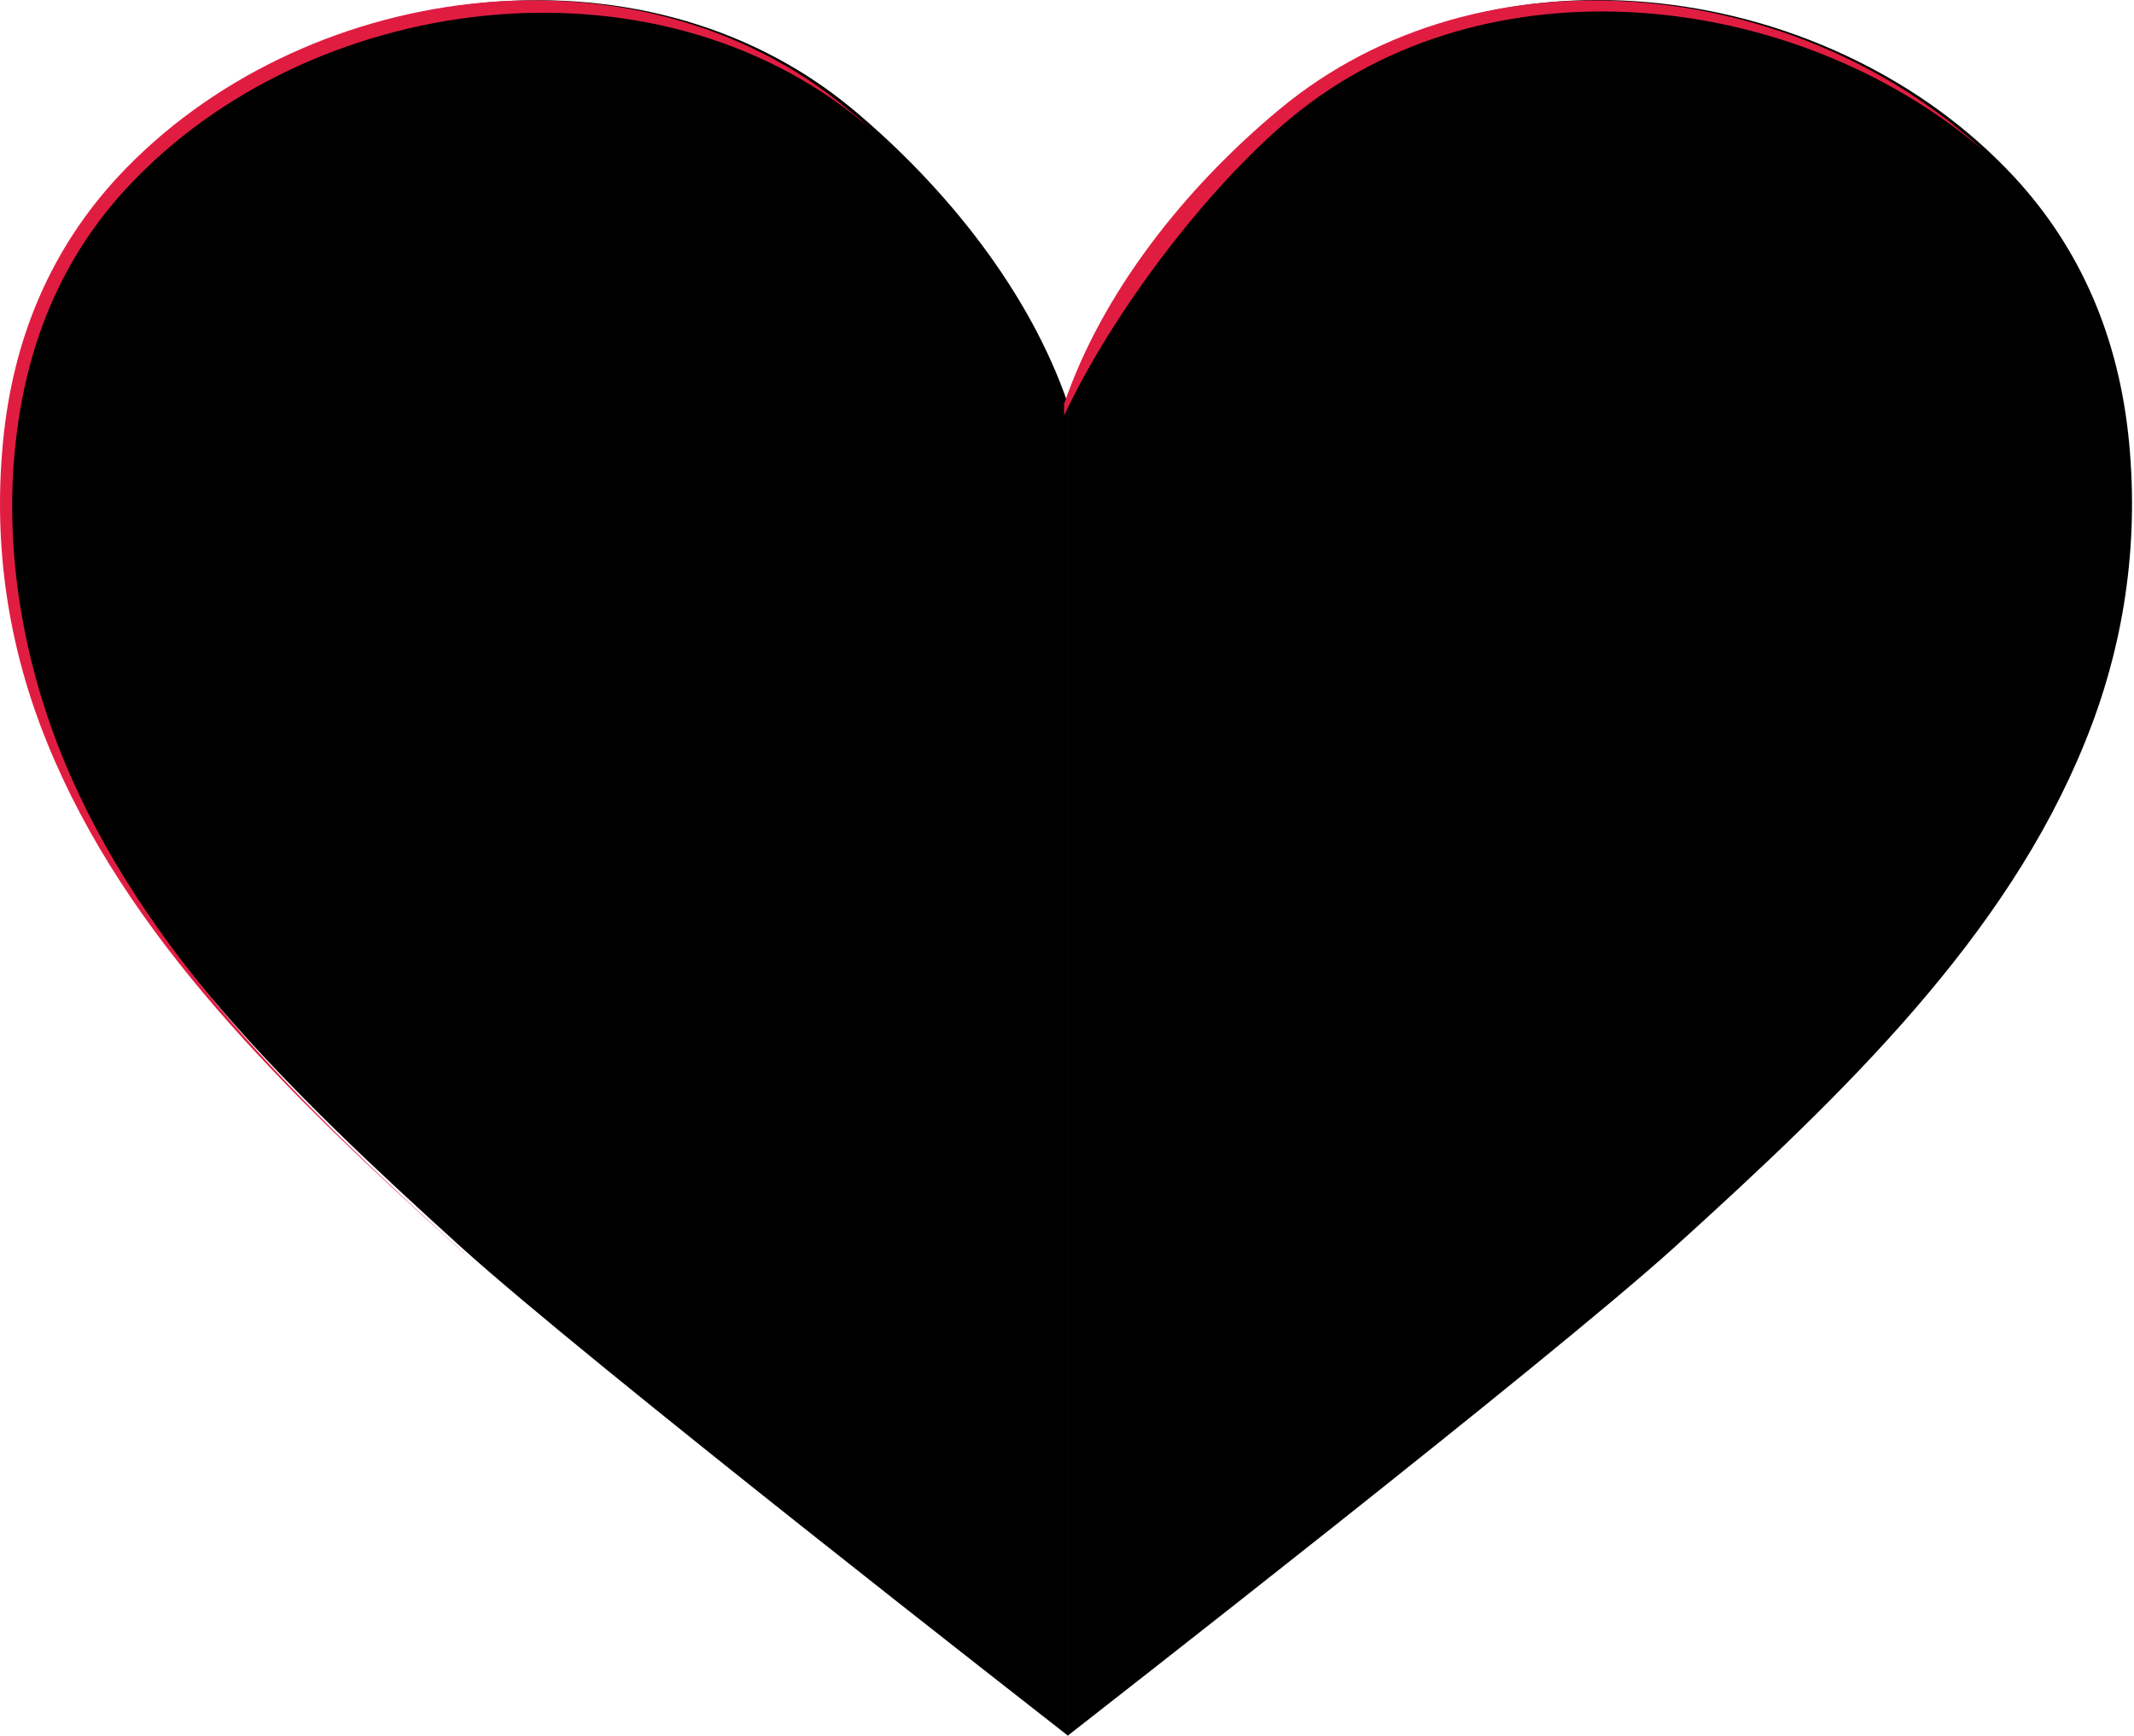
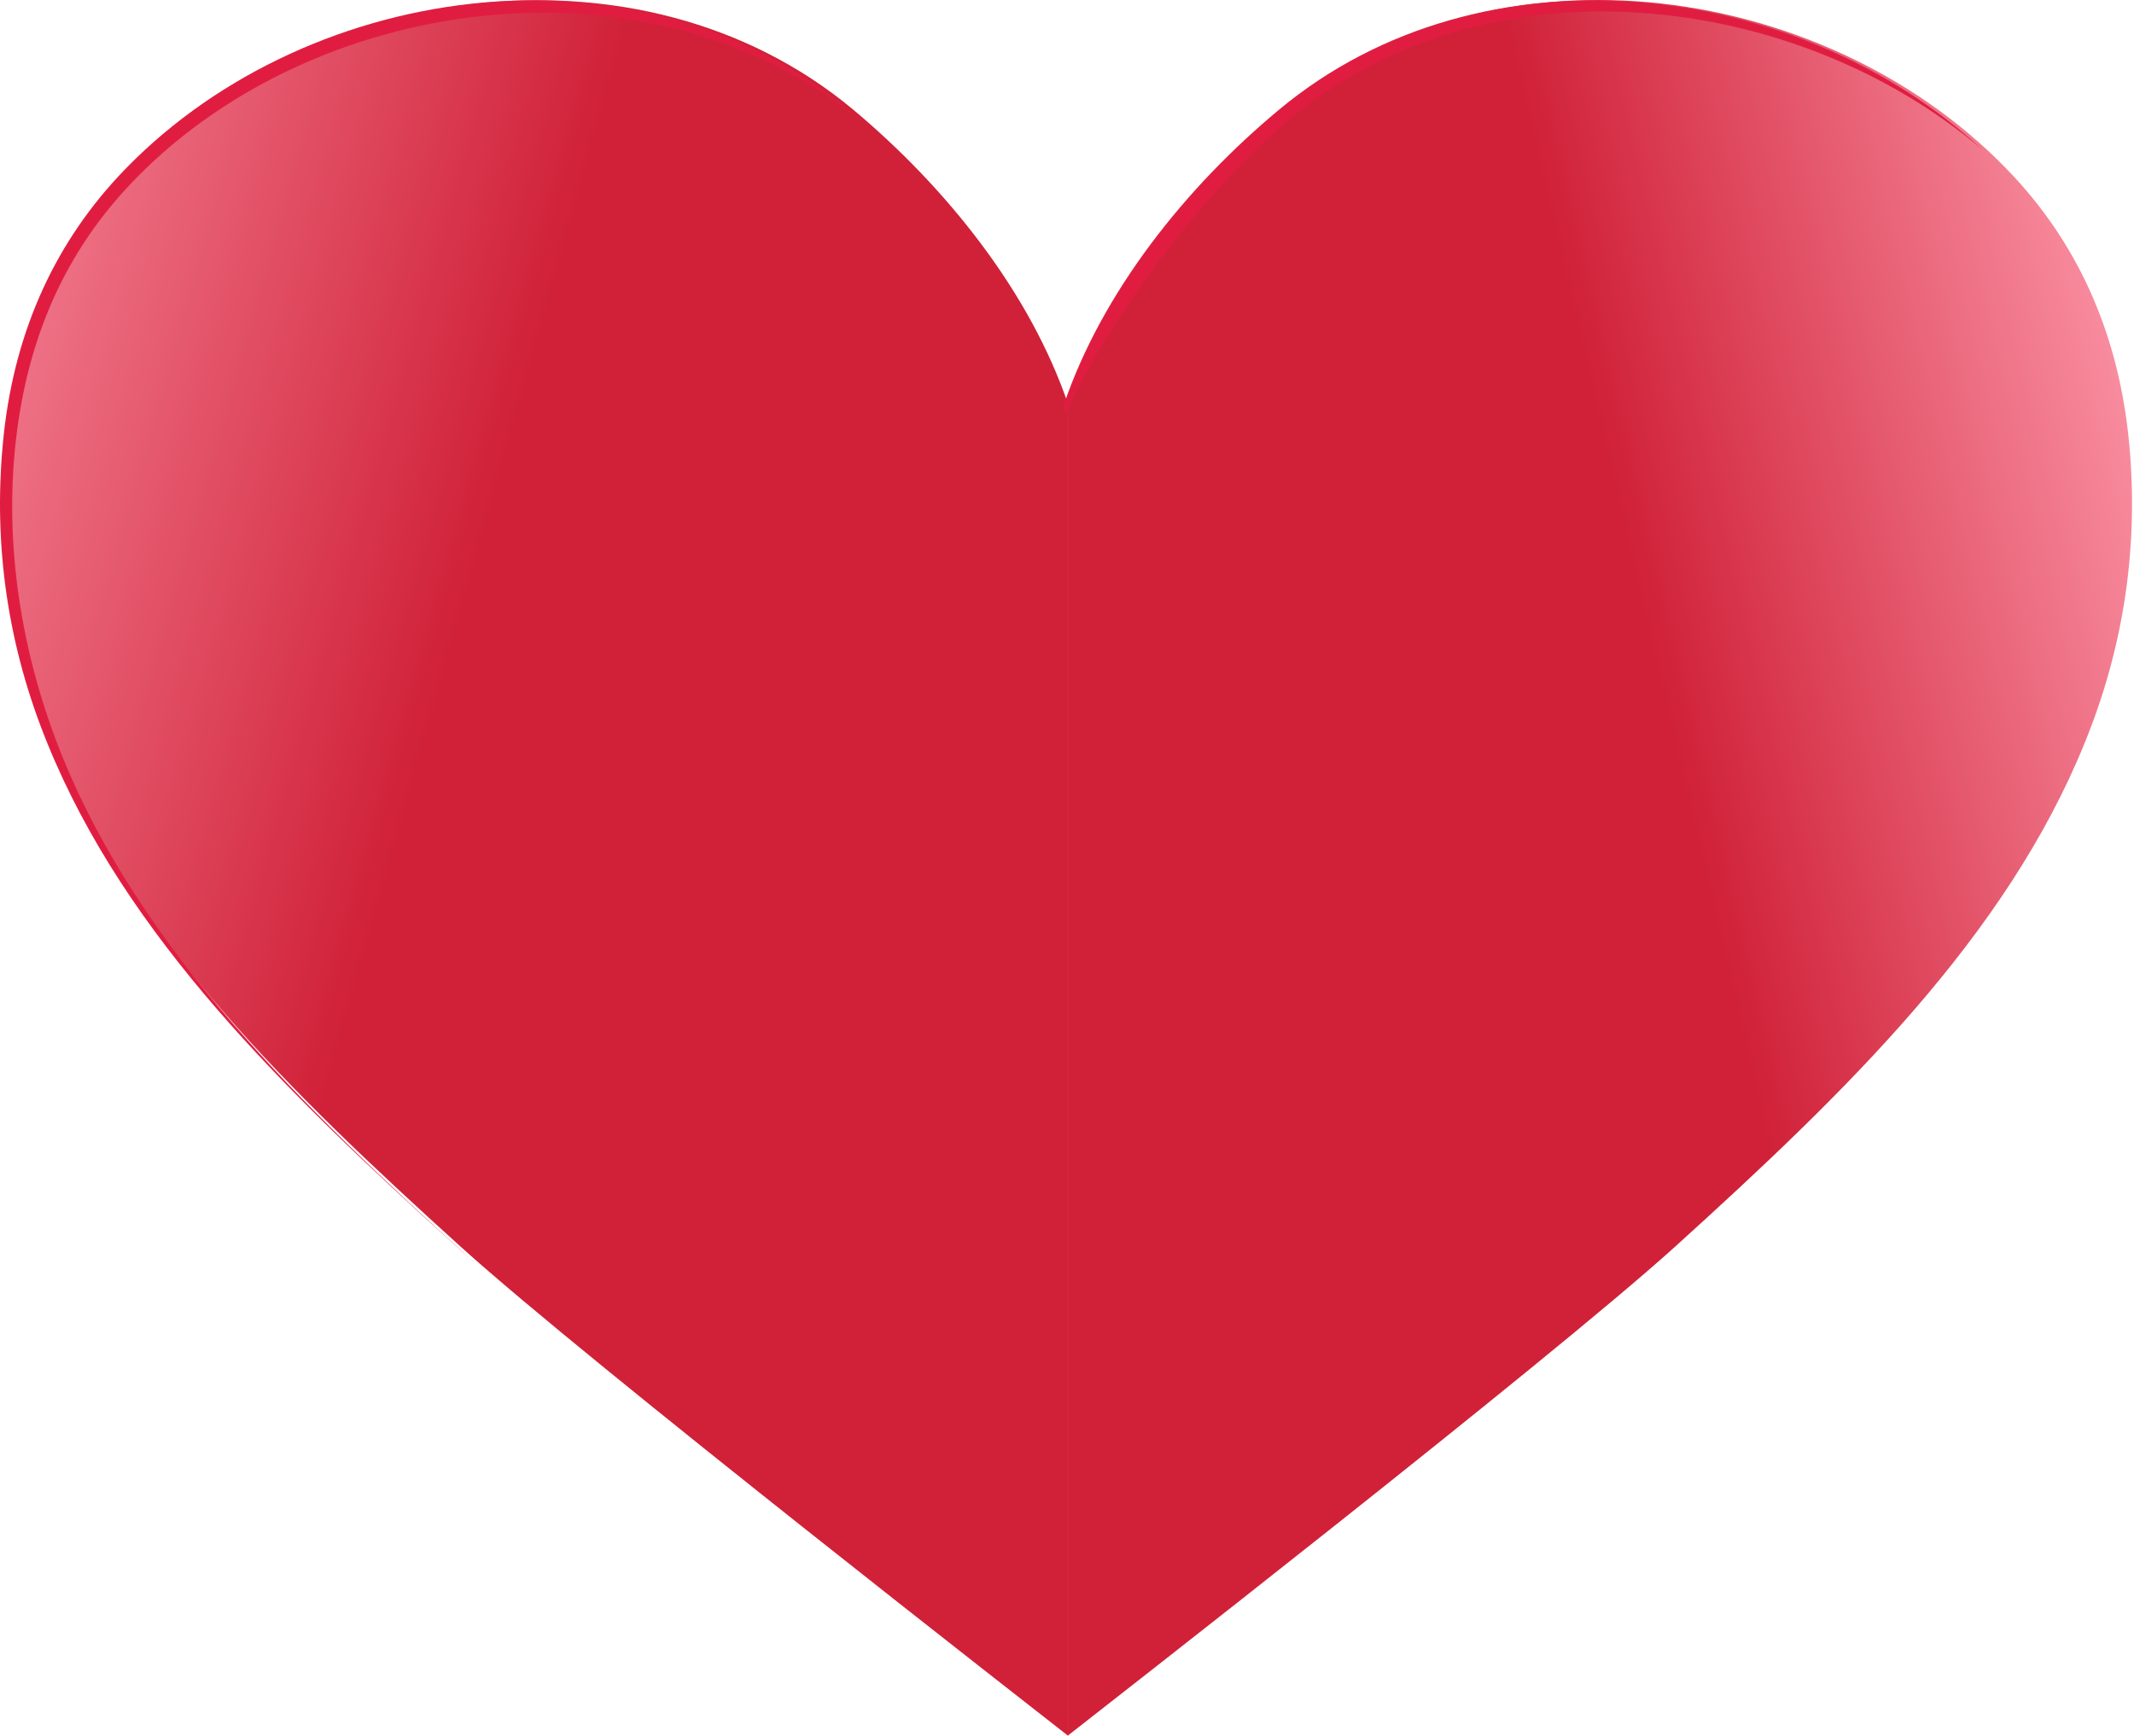
<svg xmlns="http://www.w3.org/2000/svg" width="429" height="349" viewBox="0 0 429 349" fill="none">
  <path d="M214.676 81.148C207.034 58.799 190.394 37.807 171.368 21.914C128.494 -13.67 60.848 -3.472 24.587 35.475C11.198 49.904 3.339 67.912 1.388 89.121C-0.564 109.788 2.417 130.075 10.331 149.44C26.158 188.441 58.301 219.576 92.611 250.658C118.195 273.82 209.365 344.77 214.731 349.001V81.148H214.676Z" fill="url(#paint0_linear_16681_31535)" />
  <path d="M94.838 253.369C60.528 222.288 28.439 191.207 12.558 152.152C4.698 132.787 1.013 111.415 2.964 90.748C4.969 69.593 12.287 51.964 25.729 37.536C61.991 -1.357 130.775 -10.904 173.649 24.734C174.462 25.439 175.275 26.145 176.088 26.85C174.245 25.168 172.403 23.541 170.505 22.022C127.685 -13.67 60.04 -3.472 23.778 35.474C10.39 49.903 2.53 67.912 0.579 89.121C-1.372 109.788 1.609 130.075 9.522 149.439C25.35 188.44 57.492 219.576 91.803 250.657C92.832 251.579 93.971 252.61 95.218 253.695C95.109 253.586 95.001 253.478 94.892 253.369H94.838Z" fill="#E01D41" />
  <path d="M214.68 81.147C222.322 58.799 238.963 37.807 257.988 21.914C300.863 -13.724 368.508 -3.526 404.77 35.42C418.212 49.849 426.017 67.858 428.023 89.067C429.974 109.734 426.993 130.021 419.079 149.385C403.252 188.386 371.11 219.522 336.799 250.603C311.215 273.765 220.046 344.715 214.68 348.946V81.147Z" fill="url(#paint1_linear_16681_31535)" />
  <path d="M259.398 23.812C299.075 -9.168 360.92 -1.954 398.537 30.104C361.3 -4.286 298.045 -11.934 257.23 21.968C238.151 37.806 221.565 58.853 213.922 81.201V83.534C223.678 62.758 242.649 37.752 259.398 23.812Z" fill="#E01D41" />
  <defs>
    <linearGradient id="paint0_linear_16681_31535" x1="-63.602" y1="108.812" x2="85.364" y2="150.847" gradientUnits="userSpaceOnUse">
-       <stop stopColor="#FF9EB0" />
-       <stop offset="1" stopColor="#D02138" />
+       <stop stop-color="#FF9EB0" />
+       <stop offset="1" stop-color="#D02138" />
    </linearGradient>
    <linearGradient id="paint1_linear_16681_31535" x1="457.292" y1="128.827" x2="338.037" y2="156.669" gradientUnits="userSpaceOnUse">
-       <stop stopColor="#FF9EB0" />
-       <stop offset="1" stopColor="#D02138" />
+       <stop stop-color="#FF9EB0" />
+       <stop offset="1" stop-color="#D02138" />
    </linearGradient>
  </defs>
</svg>
